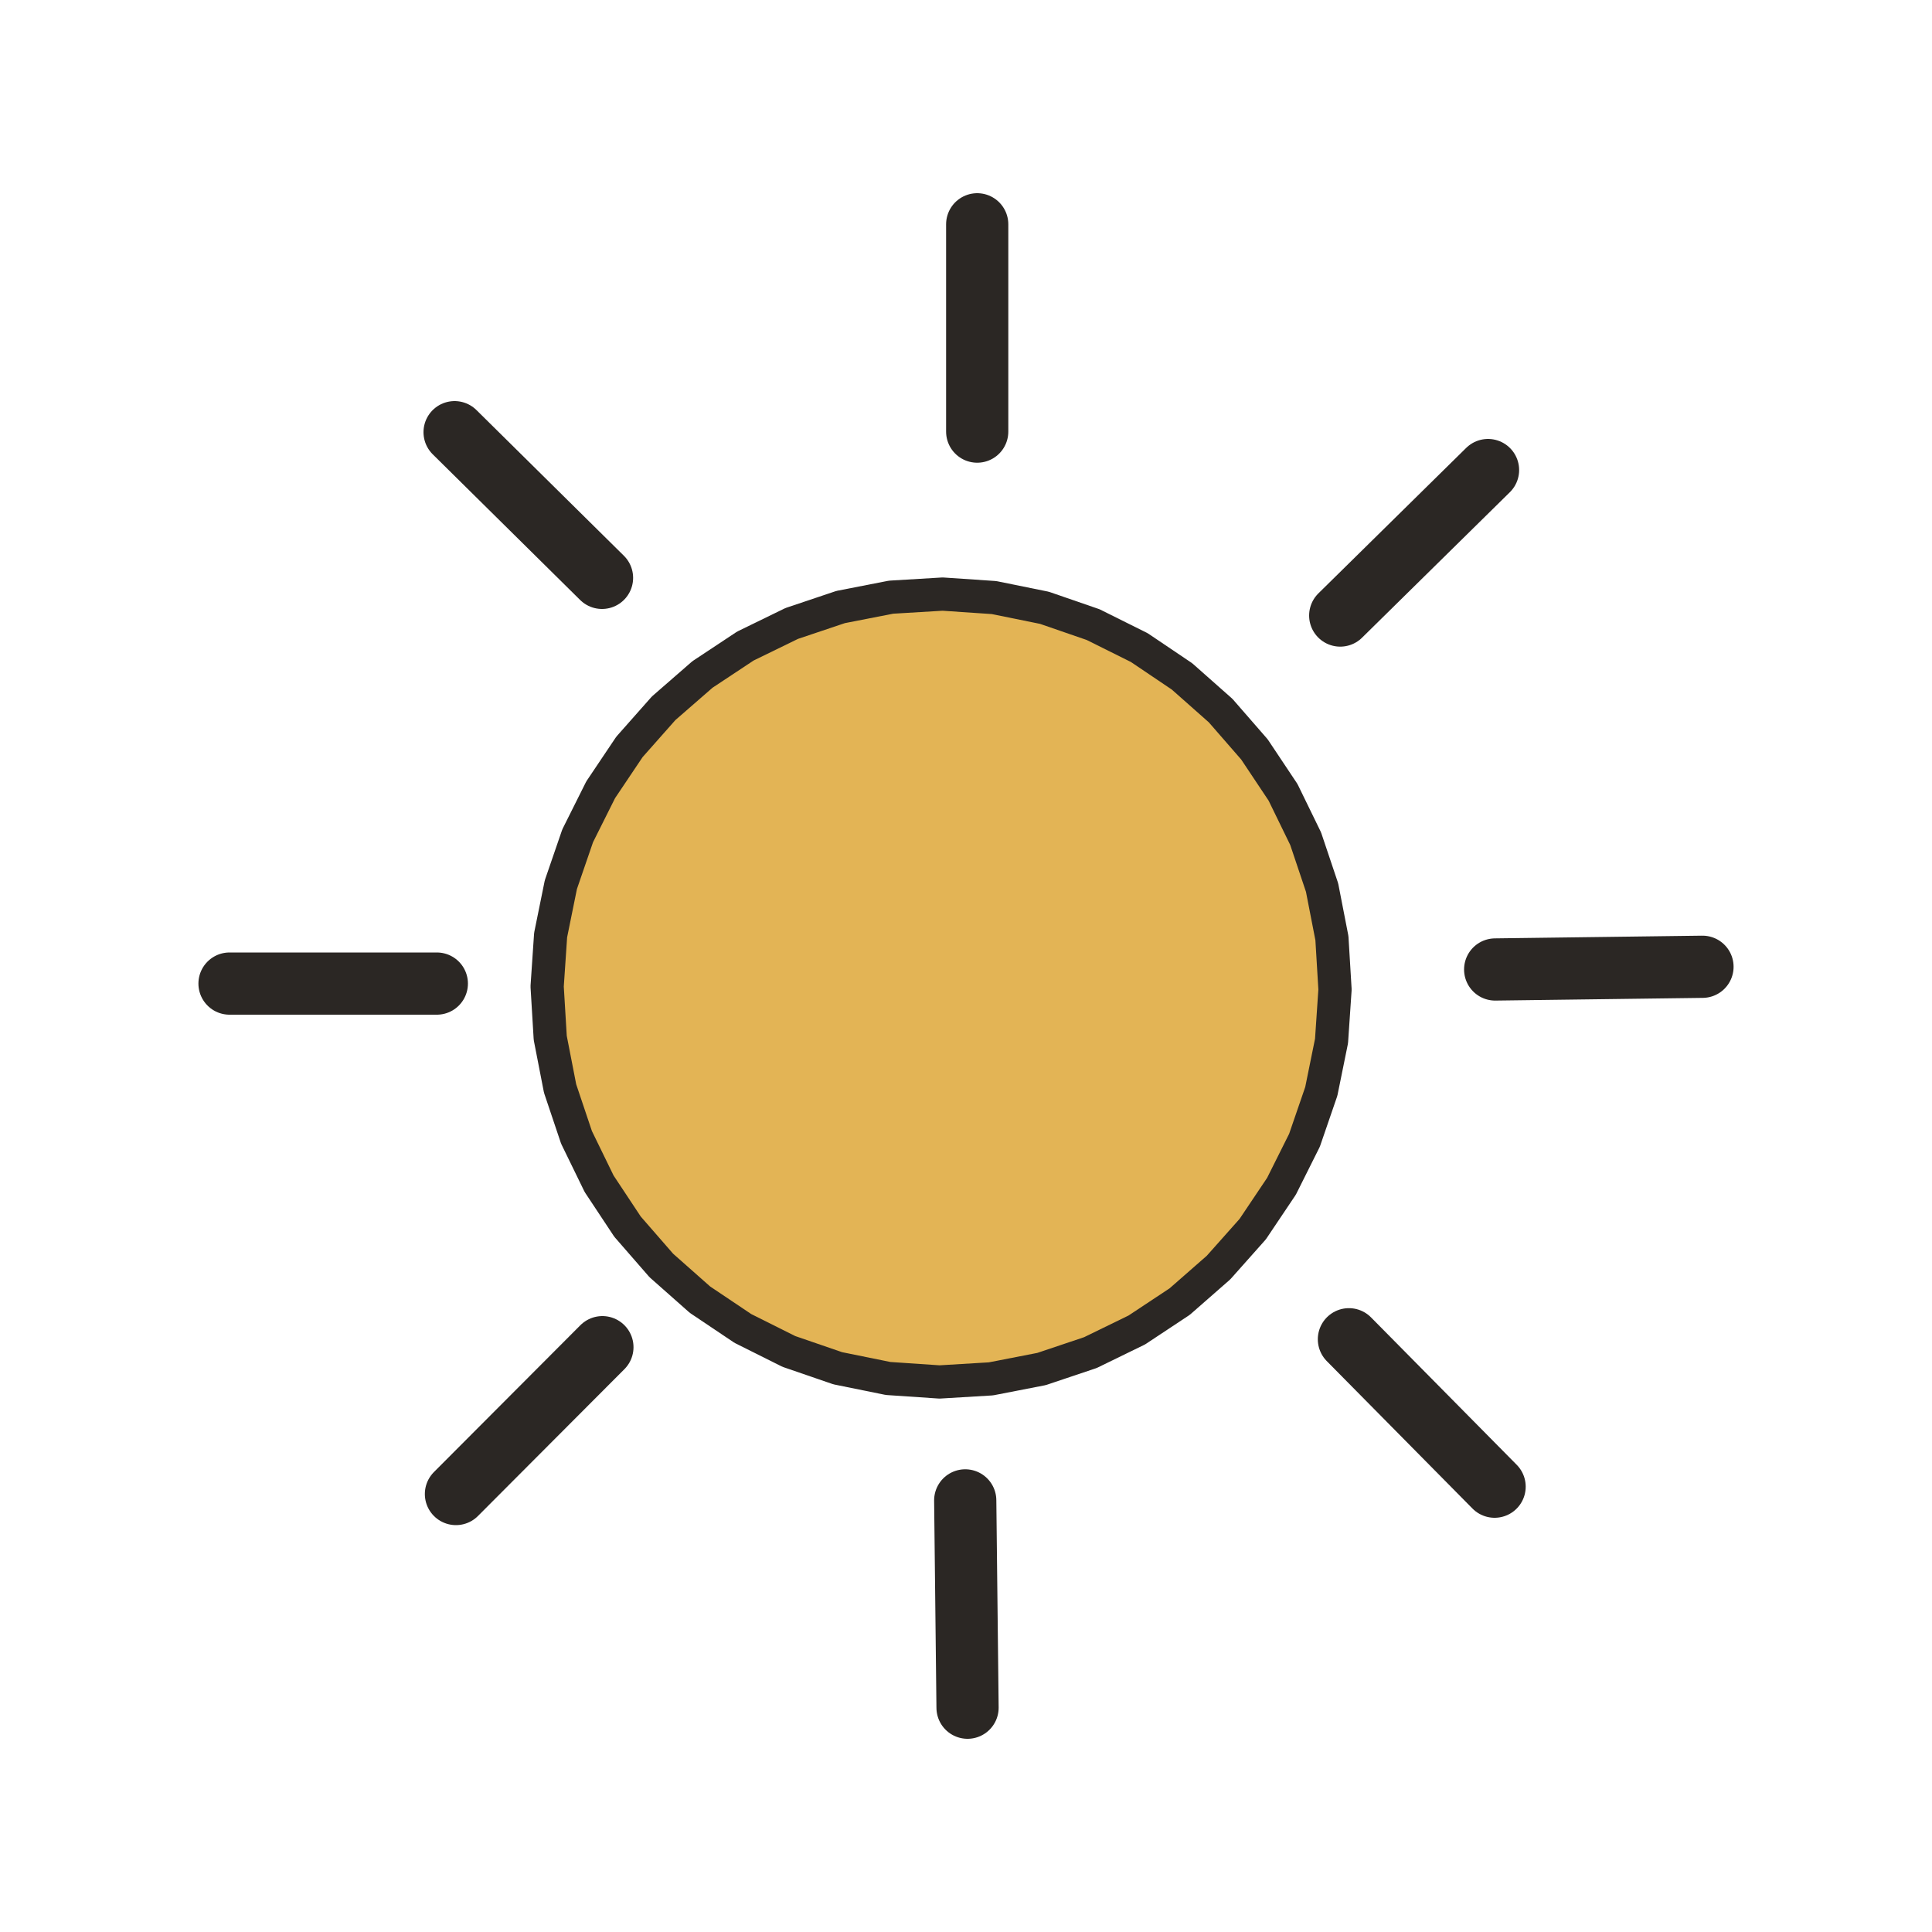
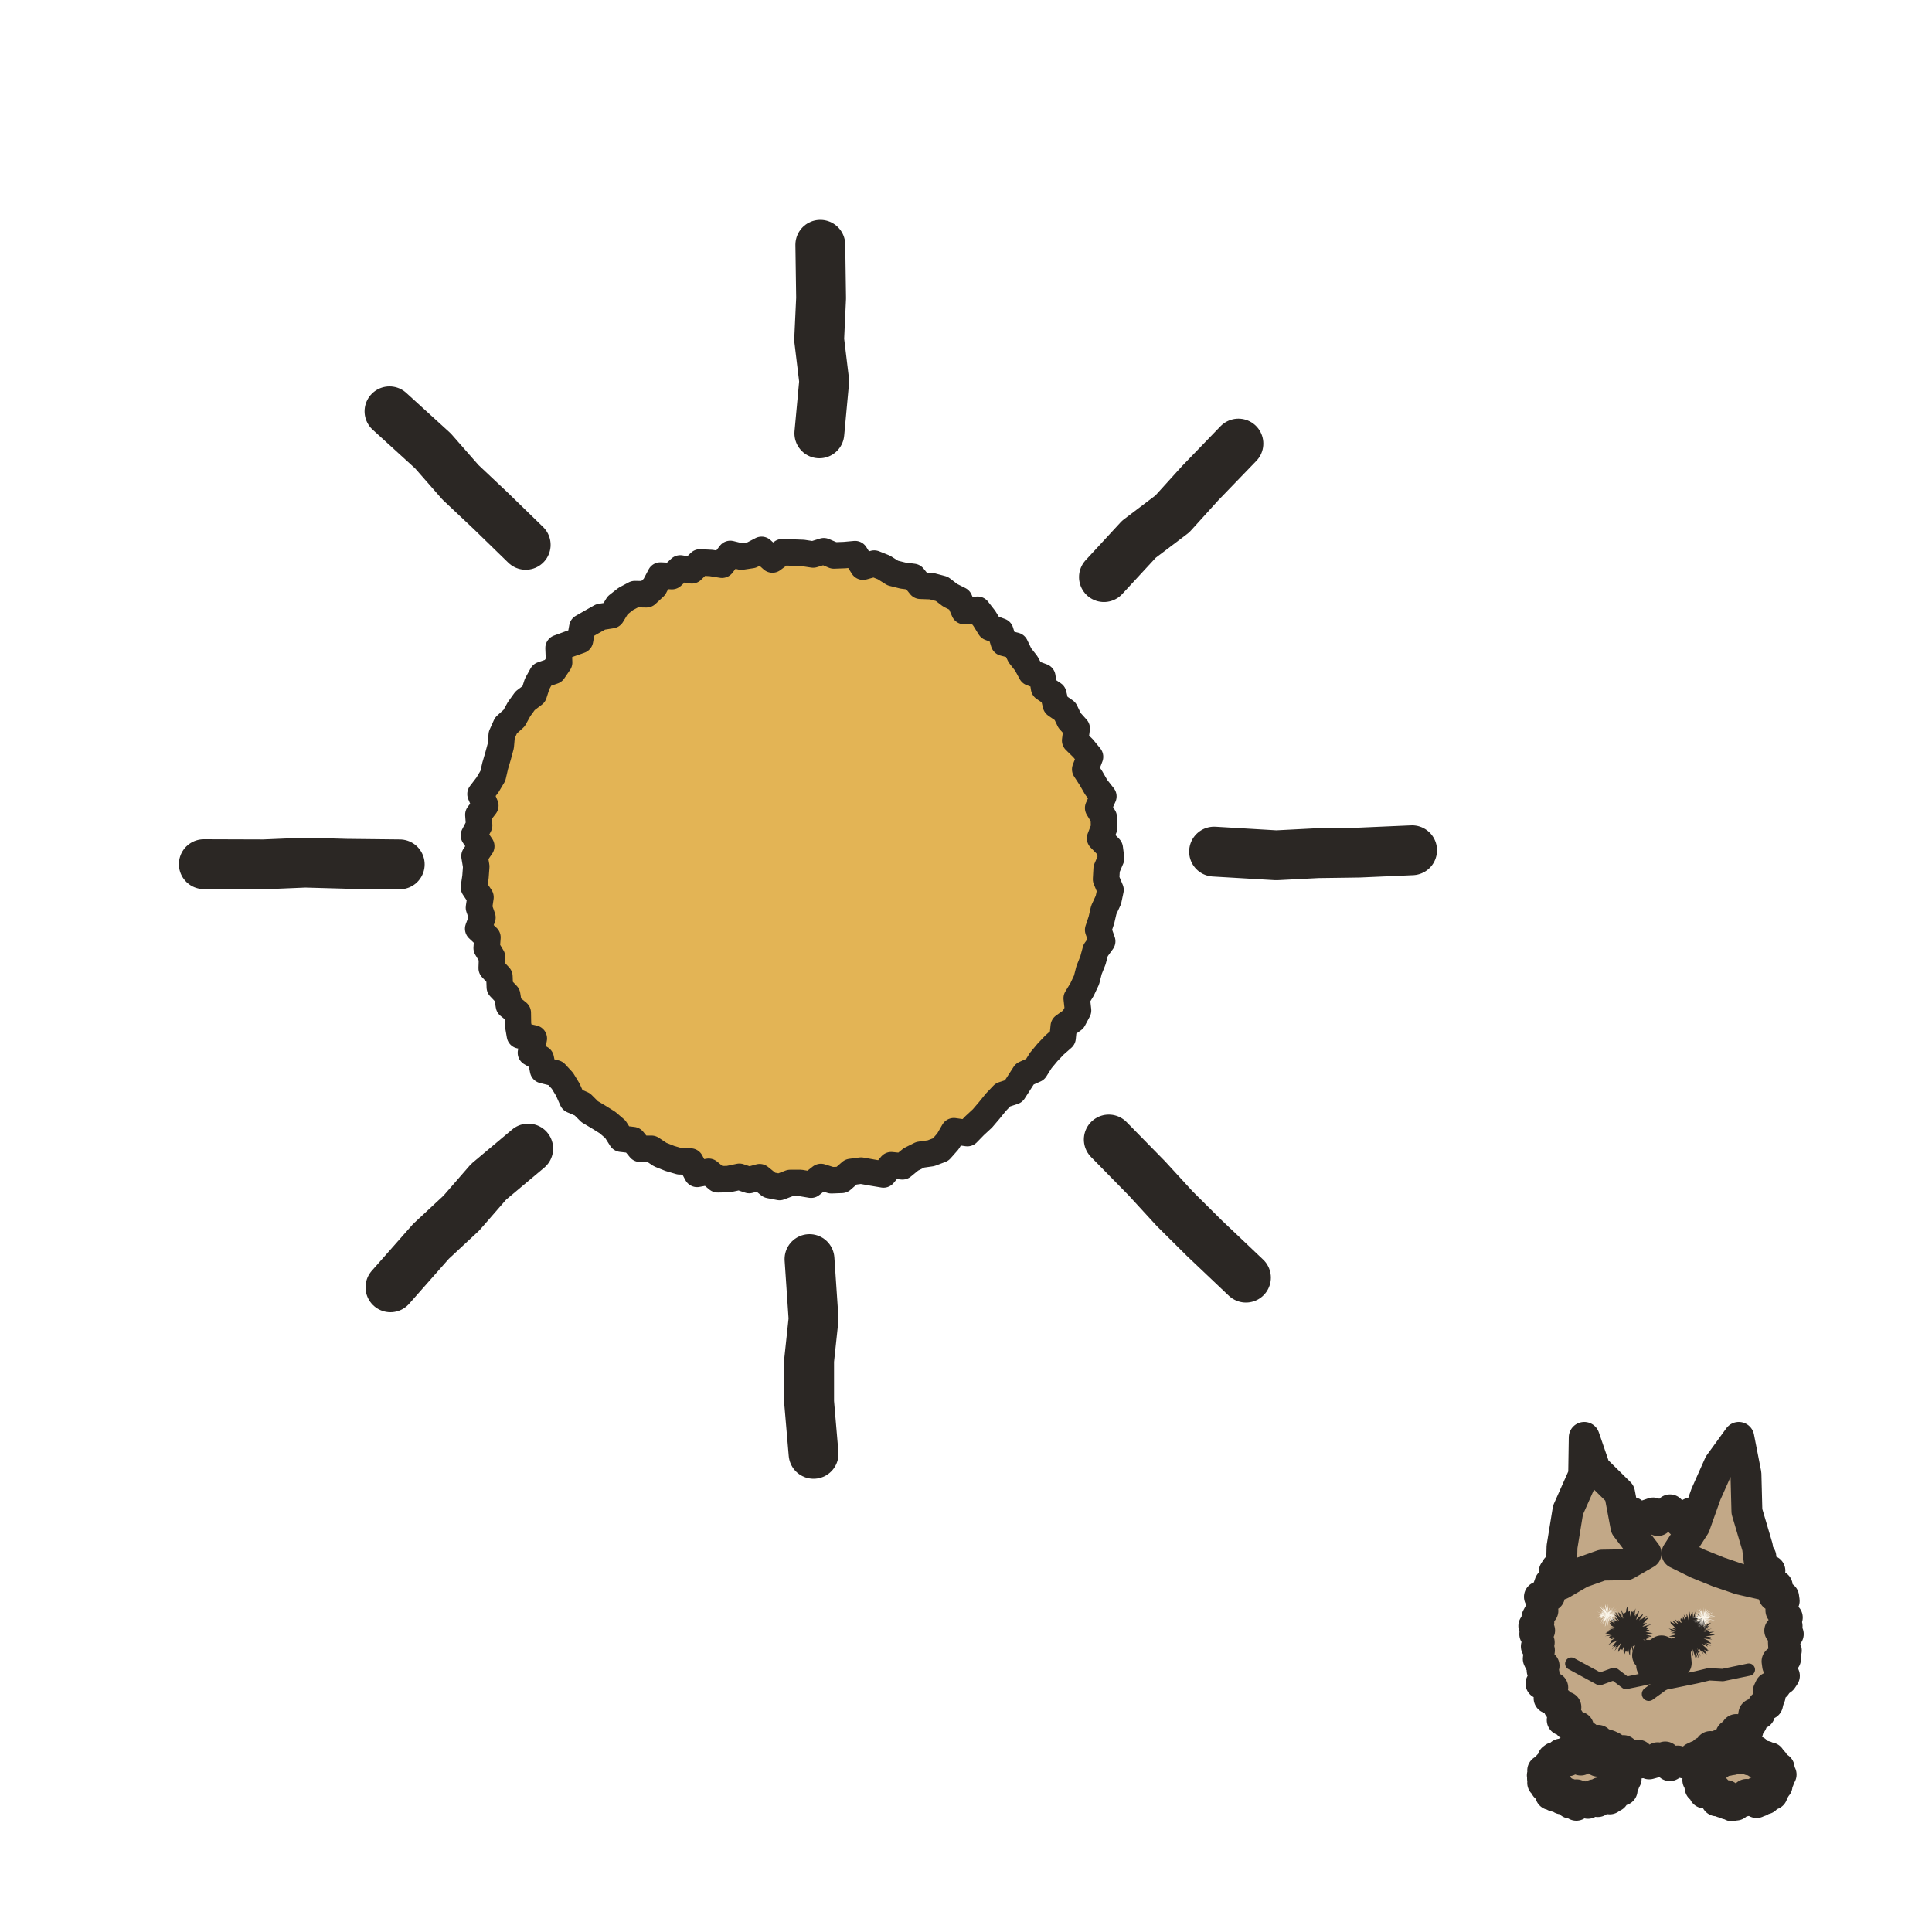
<svg xmlns="http://www.w3.org/2000/svg" viewBox="0 0 100 100" width="100" height="100">
-   <polygon points="69.1,51.22 68.92,53.88 68.39,56.49 67.52,59.02 66.33,61.4 64.84,63.62 63.07,65.61 61.06,67.37 58.84,68.84 56.44,70.01 53.91,70.86 51.29,71.37 48.63,71.53 45.97,71.35 43.36,70.82 40.83,69.95 38.45,68.76 36.23,67.27 34.23,65.5 32.48,63.49 31.01,61.27 29.84,58.87 28.99,56.34 28.48,53.72 28.32,51.06 28.5,48.4 29.03,45.79 29.9,43.26 31.09,40.88 32.58,38.66 34.35,36.66 36.36,34.91 38.58,33.44 40.98,32.27 43.51,31.42 46.12,30.91 48.79,30.75 51.45,30.93 54.06,31.46 56.58,32.33 58.97,33.52 61.18,35.01 63.18,36.78 64.93,38.79 66.41,41.01 67.58,43.41 68.43,45.94 68.94,48.56" fill="#e3b455" stroke="#2b2724" stroke-width="1.72" stroke-linejoin="round" stroke-linecap="round" />
-   <polyline points="77.39,50.18 88.12,50.04" fill="none" stroke="#2b2724" stroke-width="3.22" stroke-linejoin="round" stroke-linecap="round" />
-   <polyline points="69.82,69.32 77.36,76.95" fill="none" stroke="#2b2724" stroke-width="3.22" stroke-linejoin="round" stroke-linecap="round" />
-   <polyline points="49.96,77.66 50.08,88.39" fill="none" stroke="#2b2724" stroke-width="3.22" stroke-linejoin="round" stroke-linecap="round" />
-   <polyline points="31.18,69.73 23.6,77.33" fill="none" stroke="#2b2724" stroke-width="3.22" stroke-linejoin="round" stroke-linecap="round" />
-   <polyline points="22.61,50.91 11.88,50.91" fill="none" stroke="#2b2724" stroke-width="3.22" stroke-linejoin="round" stroke-linecap="round" />
-   <polyline points="31.16,29.91 23.53,22.37" fill="none" stroke="#2b2724" stroke-width="3.22" stroke-linejoin="round" stroke-linecap="round" />
-   <polyline points="50.58,22.34 50.58,11.61" fill="none" stroke="#2b2724" stroke-width="3.22" stroke-linejoin="round" stroke-linecap="round" />
-   <polyline points="69.37,31.86 77.02,24.33" fill="none" stroke="#2b2724" stroke-width="3.22" stroke-linejoin="round" stroke-linecap="round" />
+   <polygon points="57.04,44.87 57.01,45.4 57.24,45.95 57.12,46.48 56.89,47 56.77,47.52 56.59,48.03 56.81,48.62 56.46,49.09 56.33,49.61 56.12,50.1 55.99,50.62 55.77,51.11 55.49,51.56 55.56,52.19 55.31,52.67 54.82,53.02 54.75,53.62 54.34,53.98 53.97,54.37 53.63,54.79 53.33,55.24 52.8,55.48 52.5,55.93 52.21,56.39 51.66,56.57 51.3,56.96 50.95,57.38 50.6,57.79 50.21,58.16 49.83,58.55 49.12,58.45 48.83,58.97 48.44,59.4 47.94,59.59 47.39,59.67 46.91,59.9 46.47,60.27 45.88,60.21 45.48,60.69 44.88,60.58 44.32,60.49 43.79,60.56 43.33,60.97 42.79,60.99 42.25,60.82 41.74,61.22 41.19,61.13 40.66,61.12 40.11,61.34 39.58,61.23 39.08,60.82 38.53,60.97 38.02,60.8 37.45,60.93 36.91,60.94 36.44,60.55 35.84,60.66 35.5,60.01 34.93,60.01 34.42,59.86 33.93,59.65 33.48,59.35 32.88,59.36 32.51,58.91 31.91,58.84 31.6,58.35 31.19,58 30.74,57.71 30.28,57.44 29.9,57.06 29.38,56.83 29.14,56.3 28.86,55.84 28.5,55.44 27.87,55.29 27.74,54.69 27.24,54.39 27.38,53.65 26.67,53.48 26.56,52.91 26.55,52.32 26.1,51.95 26.01,51.4 25.63,50.99 25.61,50.44 25.2,50.01 25.22,49.44 24.95,48.97 24.99,48.42 24.51,47.97 24.73,47.38 24.54,46.88 24.63,46.34 24.29,45.82 24.37,45.28 24.41,44.75 24.31,44.2 24.67,43.69 24.28,43.13 24.56,42.62 24.52,42.06 24.87,41.59 24.62,41 24.98,40.53 25.26,40.06 25.39,39.54 25.54,39.02 25.68,38.51 25.72,37.94 25.94,37.45 26.36,37.06 26.63,36.6 26.94,36.16 27.39,35.83 27.55,35.29 27.82,34.83 28.39,34.62 28.7,34.18 28.67,33.44 29.23,33.23 29.78,33.04 29.9,32.37 30.37,32.1 30.84,31.83 31.42,31.73 31.72,31.22 32.15,30.9 32.62,30.65 33.22,30.66 33.62,30.27 33.93,29.69 34.54,29.71 34.97,29.32 35.56,29.42 35.99,29.01 36.56,29.03 37.12,29.12 37.56,28.57 38.13,28.71 38.66,28.63 39.17,28.36 39.74,28.85 40.25,28.48 40.79,28.49 41.32,28.51 41.85,28.59 42.39,28.42 42.91,28.64 43.46,28.63 44.02,28.58 44.43,29.22 45.01,29.07 45.5,29.26 45.97,29.55 46.49,29.69 47.02,29.76 47.39,30.21 47.98,30.24 48.51,30.37 48.93,30.71 49.42,30.94 49.67,31.53 50.36,31.46 50.7,31.9 50.99,32.38 51.54,32.57 51.72,33.17 52.3,33.32 52.55,33.81 52.87,34.24 53.13,34.72 53.7,34.93 53.8,35.51 54.28,35.83 54.41,36.38 54.88,36.71 55.11,37.19 55.48,37.6 55.41,38.23 55.82,38.62 56.18,39.07 55.93,39.71 56.22,40.18 56.5,40.65 56.86,41.12 56.59,41.71 56.88,42.2 56.91,42.74 56.69,43.29 57.2,43.79 57.26,44.32" fill="#e3b455" stroke="none" />
+   <polygon points="57.28,44.97 57.25,45.51 57.48,46.06 57.37,46.58 57.13,47.1 57.01,47.62 56.84,48.13 57.05,48.72 56.71,49.19 56.57,49.71 56.37,50.21 56.24,50.72 56.01,51.21 55.73,51.67 55.8,52.3 55.55,52.77 55.06,53.12 55,53.72 54.58,54.09 54.21,54.48 53.87,54.89 53.58,55.35 53.04,55.59 52.75,56.04 52.46,56.49 51.91,56.67 51.54,57.06 51.2,57.48 50.85,57.89 50.45,58.26 50.07,58.65 49.37,58.55 49.07,59.07 48.69,59.5 48.19,59.69 47.63,59.77 47.15,60.01 46.71,60.37 46.13,60.31 45.73,60.79 45.13,60.69 44.57,60.59 44.04,60.66 43.57,61.07 43.03,61.09 42.49,60.92 41.98,61.32 41.44,61.23 40.9,61.23 40.35,61.44 39.83,61.34 39.32,60.93 38.78,61.08 38.27,60.91 37.7,61.03 37.15,61.04 36.68,60.65 36.08,60.76 35.74,60.12 35.18,60.11 34.67,59.96 34.17,59.76 33.72,59.46 33.13,59.46 32.76,59.01 32.16,58.94 31.85,58.45 31.44,58.1 30.99,57.82 30.52,57.54 30.14,57.16 29.63,56.94 29.39,56.4 29.11,55.94 28.75,55.55 28.11,55.39 27.99,54.79 27.48,54.49 27.63,53.75 26.91,53.59 26.81,53.01 26.8,52.42 26.34,52.05 26.25,51.5 25.87,51.1 25.85,50.54 25.45,50.11 25.47,49.54 25.19,49.07 25.23,48.52 24.75,48.07 24.97,47.49 24.79,46.98 24.87,46.44 24.53,45.93 24.61,45.39 24.65,44.85 24.56,44.31 24.91,43.8 24.53,43.24 24.8,42.72 24.76,42.17 25.12,41.7 24.87,41.1 25.23,40.63 25.51,40.16 25.63,39.64 25.78,39.13 25.92,38.61 25.97,38.04 26.19,37.55 26.61,37.17 26.87,36.7 27.18,36.27 27.63,35.93 27.8,35.4 28.06,34.93 28.64,34.73 28.94,34.29 28.91,33.54 29.48,33.33 30.02,33.14 30.14,32.47 30.61,32.2 31.09,31.93 31.66,31.84 31.97,31.33 32.39,31 32.86,30.75 33.46,30.76 33.87,30.38 34.18,29.79 34.78,29.82 35.21,29.42 35.81,29.52 36.23,29.11 36.81,29.14 37.37,29.23 37.8,28.67 38.37,28.81 38.9,28.73 39.42,28.46 39.98,28.96 40.49,28.58 41.03,28.6 41.56,28.62 42.09,28.7 42.64,28.53 43.16,28.75 43.71,28.73 44.26,28.68 44.67,29.33 45.25,29.17 45.75,29.37 46.21,29.66 46.73,29.79 47.27,29.86 47.64,30.32 48.22,30.34 48.75,30.48 49.18,30.81 49.66,31.05 49.91,31.63 50.6,31.56 50.95,32.01 51.24,32.48 51.78,32.68 51.96,33.27 52.55,33.42 52.79,33.92 53.12,34.34 53.38,34.82 53.95,35.03 54.04,35.61 54.52,35.93 54.65,36.48 55.13,36.81 55.36,37.29 55.73,37.7 55.65,38.33 56.06,38.73 56.42,39.17 56.17,39.82 56.47,40.28 56.74,40.75 57.11,41.22 56.84,41.82 57.13,42.3 57.15,42.84 56.94,43.39 57.44,43.9 57.51,44.43" fill="none" stroke="#2b2724" stroke-width="1.37" stroke-linejoin="round" stroke-linecap="round" />
+   <polyline points="62.84,44.08 66.06,44.27 68.2,44.16 70.35,44.13 73.09,44.01" fill="none" stroke="#2b2724" stroke-width="2.58" stroke-linejoin="round" stroke-linecap="round" />
+   <polyline points="57.39,58.98 59.36,60.99 60.81,62.57 62.33,64.08 64.49,66.13" fill="none" stroke="#2b2724" stroke-width="2.58" stroke-linejoin="round" stroke-linecap="round" />
+   <polyline points="41.9,65.17 42.11,68.27 41.88,70.42 41.88,72.57 42.11,75.25" fill="none" stroke="#2b2724" stroke-width="2.58" stroke-linejoin="round" stroke-linecap="round" />
+   <polyline points="27.34,59.45 25.29,61.17 23.88,62.79 22.31,64.25 20.21,66.63" fill="none" stroke="#2b2724" stroke-width="2.58" stroke-linejoin="round" stroke-linecap="round" />
+   <polyline points="20.69,44.74 17.94,44.71 15.8,44.65 13.65,44.74 10.55,44.73" fill="none" stroke="#2b2724" stroke-width="2.58" stroke-linejoin="round" stroke-linecap="round" />
+   <polyline points="27.21,28.2 25.39,26.43 23.83,24.96 22.41,23.34 20.16,21.29" fill="none" stroke="#2b2724" stroke-width="2.58" stroke-linejoin="round" stroke-linecap="round" />
+   <polyline points="42.41,22.43 42.66,19.73 42.4,17.58 42.5,15.43 42.46,12.67" fill="none" stroke="#2b2724" stroke-width="2.58" stroke-linejoin="round" stroke-linecap="round" />
+   <polyline points="57.14,29.87 58.95,27.91 60.68,26.6 62.12,25.01 64.1,22.96" fill="none" stroke="#2b2724" stroke-width="2.58" stroke-linejoin="round" stroke-linecap="round" />
+   <polygon points="91.77,84.9 91.68,85.1 91.69,85.31 91.83,85.53 91.72,85.74 91.8,85.96 91.35,86.09 91.38,86.31 91.55,86.56 91.74,86.84 91.61,87.02 91.4,87.17 91.29,87.35 91,87.44 90.9,87.63 90.99,87.9 90.92,88.1 90.86,88.31 90.61,88.4 90.52,88.59 90.45,88.8 90.15,88.81 90.11,89.05 90.04,89.27 89.9,89.43 89.84,89.68 89.71,89.84 89.24,89.62 89.27,89.98 88.97,89.9 89.05,90.41 88.89,90.54 88.57,90.44 88.33,90.43 88.21,90.66 87.9,90.5 87.82,90.81 87.59,90.77 87.47,91.08 87.22,90.99 87.03,91.08 86.88,91.41 86.66,91.38 86.44,91.33 86.21,91.24 86.01,91.37 85.8,91.49 85.57,91.04 85.37,91.3 85.18,91.08 84.95,91.34 84.74,91.4 84.54,91.24 84.3,91.35 84.17,90.95 83.91,91.18 83.72,91.08 83.48,91.12 83.4,90.71 83.18,90.71 82.92,90.81 82.83,90.53 82.64,90.44 82.44,90.37 82.17,90.44 82.1,90.18 81.81,90.23 81.63,90.13 81.48,89.98 81.22,89.95 81.1,89.77 81.07,89.49 80.85,89.43 80.58,89.38 80.58,89.1 80.23,89.13 80.29,88.8 80.42,88.46 80.05,88.46 80.04,88.21 79.83,88.1 79.55,88 79.59,87.75 79.74,87.44 79.46,87.35 79.13,87.24 79.28,86.97 79.29,86.74 79.19,86.56 79.29,86.32 79.08,86.15 78.99,85.96 79.03,85.74 79.05,85.52 78.89,85.32 79.04,85.1 78.97,84.9 78.81,84.68 79.06,84.49 78.76,84.26 79.03,84.06 78.92,83.83 79.02,83.64 79.24,83.47 79.19,83.24 79.26,83.05 79.05,82.75 79.58,82.71 79.46,82.45 79.52,82.25 79.59,82.05 79.97,82 79.83,81.7 79.82,81.44 79.94,81.27 80.17,81.17 80.29,81 80.31,80.74 80.51,80.63 80.53,80.37 80.85,80.37 81.01,80.25 81.34,80.31 81.27,79.91 81.48,79.82 81.74,79.83 81.76,79.49 81.84,79.24 82.17,79.36 82.43,79.42 82.54,79.16 82.65,78.9 82.92,78.99 83.14,78.99 83.31,78.83 83.51,78.76 83.72,78.72 83.86,78.39 84.15,78.77 84.33,78.58 84.54,78.55 84.74,78.48 84.95,78.41 85.18,78.8 85.37,78.5 85.58,78.54 85.81,78.25 86,78.47 86.21,78.55 86.35,78.89 86.61,78.69 86.88,78.42 87.03,78.72 87.2,78.86 87.47,78.73 87.6,78.99 87.82,78.99 87.98,79.13 88.09,79.39 88.41,79.21 88.57,79.36 88.82,79.36 88.96,79.54 89.14,79.63 89.27,79.82 89.41,79.98 89.62,80.05 89.76,80.22 89.9,80.37 89.91,80.64 90.11,80.75 90.52,80.67 90.45,81 90.35,81.32 90.63,81.39 90.99,81.4 90.92,81.7 90.92,81.93 91.01,82.12 91.36,82.18 91.29,82.45 91.19,82.7 91.69,82.75 91.73,82.96 91.55,83.24 91.55,83.46 91.72,83.64 91.89,83.82 91.72,84.06 91.87,84.26 91.49,84.5 91.93,84.68" fill="#c2a887" stroke="none" />
+   <polygon points="92.4,84.8 92.31,85 92.32,85.21 92.46,85.43 92.35,85.64 92.42,85.86 91.98,85.99 92.01,86.21 92.18,86.46 92.36,86.74 92.24,86.92 92.03,87.07 91.91,87.25 91.62,87.34 91.53,87.53 91.62,87.8 91.54,88 91.49,88.21 91.24,88.3 91.14,88.49 91.08,88.7 90.78,88.71 90.74,88.95 90.67,89.17 90.53,89.33 90.47,89.58 90.34,89.74 89.87,89.52 89.9,89.88 89.59,89.8 89.68,90.31 89.51,90.44 89.2,90.34 88.96,90.33 88.84,90.56 88.53,90.4 88.45,90.71 88.21,90.67 88.1,90.98 87.85,90.89 87.66,90.98 87.51,91.31 87.29,91.28 87.07,91.23 86.84,91.15 86.63,91.27 86.43,91.39 86.19,90.94 86,91.2 85.8,90.98 85.58,91.24 85.36,91.3 85.16,91.15 84.93,91.25 84.8,90.85 84.54,91.08 84.34,90.98 84.11,91.02 84.03,90.61 83.81,90.61 83.55,90.71 83.46,90.43 83.27,90.34 83.07,90.28 82.8,90.34 82.72,90.08 82.44,90.13 82.25,90.03 82.1,89.88 81.85,89.85 81.73,89.67 81.7,89.39 81.47,89.33 81.21,89.28 81.21,89 80.86,89.03 80.92,88.7 81.05,88.36 80.68,88.36 80.67,88.11 80.46,88 80.18,87.9 80.22,87.65 80.37,87.35 80.09,87.25 79.76,87.14 79.91,86.87 79.92,86.64 79.82,86.46 79.92,86.22 79.71,86.05 79.62,85.86 79.65,85.64 79.68,85.42 79.52,85.22 79.67,85.01 79.6,84.8 79.44,84.58 79.69,84.39 79.39,84.16 79.65,83.96 79.55,83.73 79.65,83.54 79.86,83.37 79.82,83.14 79.89,82.95 79.68,82.65 80.2,82.61 80.09,82.35 80.15,82.15 80.22,81.95 80.59,81.9 80.46,81.6 80.45,81.34 80.56,81.17 80.8,81.07 80.92,80.9 80.94,80.64 81.13,80.53 81.16,80.27 81.47,80.27 81.64,80.15 81.97,80.21 81.9,79.81 82.1,79.72 82.36,79.73 82.39,79.39 82.47,79.14 82.8,79.26 83.06,79.32 83.17,79.06 83.27,78.8 83.55,78.89 83.77,78.89 83.94,78.73 84.14,78.66 84.34,78.62 84.49,78.29 84.78,78.67 84.96,78.48 85.16,78.45 85.37,78.38 85.57,78.31 85.81,78.7 86,78.4 86.21,78.44 86.44,78.15 86.63,78.37 86.84,78.45 86.98,78.79 87.23,78.59 87.5,78.32 87.66,78.62 87.83,78.76 88.1,78.63 88.23,78.89 88.45,78.89 88.61,79.03 88.72,79.29 89.04,79.11 89.2,79.26 89.45,79.26 89.58,79.44 89.77,79.53 89.9,79.72 90.04,79.88 90.25,79.95 90.39,80.12 90.53,80.27 90.54,80.54 90.73,80.65 91.14,80.57 91.08,80.9 90.98,81.22 91.26,81.29 91.61,81.3 91.54,81.6 91.55,81.83 91.63,82.02 91.99,82.08 91.91,82.35 91.82,82.6 92.32,82.65 92.35,82.86 92.18,83.14 92.18,83.36 92.35,83.54 92.51,83.72 92.35,83.96 92.5,84.16 92.12,84.4 92.56,84.58" fill="none" stroke="#2b2724" stroke-width="1.6" stroke-linejoin="round" stroke-linecap="round" />
+   <polygon points="81.16,82.32 81.21,80.38 81.52,78.48 82.34,76.66 82.36,74.72 82.92,76.35 84.19,77.6 84.52,79.35 85.56,80.72 84.53,81.31 83.29,81.33 82.19,81.72" fill="#c2a887" stroke="none" />
+   <polygon points="80.8,82 80.85,80.06 81.16,78.16 81.97,76.34 82,74.4 82.56,76.03 83.83,77.28 84.16,79.03 85.2,80.4 84.17,80.99 82.93,81.01 81.83,81.4" fill="none" stroke="#2b2724" stroke-width="1.6" stroke-linejoin="round" stroke-linecap="round" />
+   <polygon points="90.8,81.32 90.58,79.41 90.03,77.55 89.97,75.61 89.6,73.72 88.59,75.1 87.9,76.66 87.33,78.29 86.4,79.72 87.46,80.24 88.55,80.68 89.65,81.06" fill="#c2a887" stroke="none" />
+   <polygon points="91.2,82 90.97,80.09 90.42,78.23 90.37,76.29 90,74.4 88.99,75.79 88.3,77.34 87.72,78.97 86.8,80.4 87.85,80.92 88.94,81.36 90.05,81.74" fill="none" stroke="#2b2724" stroke-width="1.6" stroke-linejoin="round" stroke-linecap="round" />
+   <polygon points="84.13,92.68 84.38,92.75 83.98,92.75 83.99,92.79 84.12,92.84 83.85,92.8 84.28,92.98 83.97,92.92 84.07,92.99 83.94,92.97 84.15,93.14 84.02,93.11 83.99,93.14 84.17,93.34 83.95,93.23 83.67,93.07 83.88,93.28 83.69,93.15 83.79,93.33 83.62,93.21 83.74,93.41 83.61,93.32 83.72,93.57 83.74,93.68 83.57,93.53 83.59,93.67 83.45,93.54 83.53,93.79 83.38,93.63 83.33,93.65 83.29,93.71 83.21,93.65 83.17,93.72 83.03,93.47 83.04,93.68 83.02,93.83 82.95,93.79 82.92,93.93 82.83,93.79 82.72,93.58 82.71,93.84 82.62,93.61 82.56,93.65 82.52,93.82 82.47,93.87 82.41,94.03 82.33,93.68 82.27,93.78 82.21,93.88 82.15,93.97 82.09,93.91 82.04,93.65 81.96,93.87 81.89,93.98 81.81,94.12 81.81,93.58 81.72,93.84 81.68,93.74 81.56,94.02 81.49,94.01 81.48,93.79 81.47,93.61 81.44,93.53 81.3,93.77 81.25,93.72 81.22,93.66 81.21,93.53 81.04,93.79 81.05,93.63 81.12,93.39 80.92,93.63 80.9,93.57 80.86,93.53 80.7,93.67 80.94,93.24 80.73,93.44 80.69,93.41 80.48,93.57 80.7,93.26 80.51,93.39 80.55,93.28 80.43,93.32 80.35,93.33 80.33,93.29 80.44,93.14 80.65,92.98 80.21,93.17 80.26,93.09 80.36,92.99 80.4,92.94 80.17,92.97 80.06,92.96 80.31,92.84 80.24,92.81 80.22,92.77 80.05,92.75 80.29,92.68 80.5,92.66 80.05,92.58 80.38,92.57 80.31,92.53 80.24,92.46 80.19,92.4 80.07,92.32 80.36,92.37 80.34,92.31 80.34,92.26 80.36,92.23 80.44,92.22 80.39,92.13 80.37,92.05 80.58,92.16 80.55,92.08 80.57,92.03 80.79,92.2 80.68,92.01 80.69,91.95 80.59,91.72 80.84,91.99 80.67,91.65 80.86,91.83 80.89,91.78 80.92,91.72 80.99,91.75 81.05,91.73 81,91.48 81.13,91.63 81.14,91.51 81.25,91.64 81.37,91.82 81.29,91.37 81.36,91.39 81.48,91.57 81.49,91.34 81.58,91.48 81.66,91.53 81.72,91.52 81.77,91.47 81.82,91.36 81.92,91.6 81.96,91.49 82.04,91.79 82.09,91.43 82.15,91.48 82.21,91.48 82.28,91.43 82.34,91.4 82.41,91.34 82.47,91.49 82.51,91.66 82.59,91.52 82.66,91.4 82.71,91.52 82.79,91.44 82.8,91.69 82.86,91.69 82.95,91.57 82.93,91.84 83.03,91.71 83.1,91.69 83.17,91.64 83.16,91.83 83.26,91.72 83.29,91.8 83.38,91.73 83.56,91.52 83.5,91.74 83.44,91.96 83.57,91.83 83.47,92.06 83.53,92.07 83.53,92.15 83.74,91.95 83.89,91.86 83.78,92.04 83.96,91.93 83.88,92.08 83.74,92.25 84.03,92.08 84.18,92.01 83.99,92.22 83.86,92.34 84.23,92.19 83.97,92.38 84.07,92.37 83.82,92.49 83.88,92.52 84.19,92.46 84.12,92.53 83.92,92.59 84.29,92.59 84.37,92.62" fill="#c2a887" stroke="none" />
+   <polygon points="83.92,92 84.17,92.07 83.77,92.06 83.78,92.1 83.9,92.16 83.63,92.11 84.07,92.29 83.76,92.24 83.85,92.31 83.72,92.29 83.94,92.45 83.81,92.43 83.77,92.46 83.96,92.66 83.74,92.55 83.46,92.38 83.66,92.6 83.47,92.47 83.57,92.65 83.4,92.53 83.52,92.73 83.4,92.64 83.51,92.89 83.52,92.99 83.36,92.85 83.37,92.98 83.24,92.86 83.32,93.11 83.17,92.95 83.11,92.97 83.08,93.03 82.99,92.97 82.96,93.04 82.82,92.79 82.82,93 82.81,93.14 82.73,93.11 82.7,93.25 82.61,93.11 82.5,92.9 82.5,93.16 82.41,92.93 82.35,92.97 82.31,93.14 82.25,93.19 82.19,93.34 82.12,93 82.06,93.09 82,93.2 81.93,93.29 81.87,93.23 81.82,92.97 81.75,93.19 81.67,93.3 81.59,93.44 81.6,92.9 81.5,93.16 81.46,93.06 81.34,93.34 81.28,93.33 81.27,93.11 81.26,92.93 81.22,92.85 81.09,93.09 81.04,93.04 81.01,92.98 81,92.85 80.83,93.11 80.83,92.95 80.9,92.71 80.71,92.95 80.68,92.89 80.64,92.85 80.48,92.98 80.73,92.56 80.52,92.76 80.48,92.73 80.26,92.89 80.49,92.58 80.3,92.71 80.34,92.6 80.22,92.64 80.14,92.64 80.11,92.61 80.23,92.46 80.44,92.3 80,92.49 80.05,92.41 80.15,92.31 80.19,92.25 79.96,92.28 79.85,92.28 80.1,92.16 80.02,92.12 80,92.09 79.84,92.06 80.08,92 80.29,91.98 79.83,91.89 80.16,91.89 80.1,91.84 80.03,91.78 79.97,91.72 79.85,91.64 80.15,91.69 80.12,91.63 80.12,91.58 80.14,91.54 80.23,91.54 80.18,91.45 80.15,91.37 80.36,91.48 80.34,91.4 80.35,91.35 80.57,91.51 80.46,91.32 80.48,91.27 80.37,91.03 80.63,91.3 80.45,90.97 80.64,91.15 80.67,91.1 80.7,91.04 80.78,91.06 80.83,91.05 80.79,90.79 80.91,90.95 80.92,90.83 81.04,90.96 81.16,91.14 81.08,90.69 81.15,90.71 81.27,90.89 81.28,90.66 81.37,90.79 81.44,90.85 81.5,90.84 81.56,90.78 81.61,90.68 81.7,90.92 81.75,90.81 81.82,91.1 81.87,90.74 81.94,90.8 82,90.8 82.06,90.75 82.13,90.72 82.19,90.65 82.25,90.81 82.29,90.98 82.37,90.84 82.45,90.72 82.5,90.84 82.58,90.76 82.59,91.01 82.65,91.01 82.73,90.89 82.71,91.16 82.82,91.02 82.88,91 82.96,90.96 82.94,91.15 83.05,91.04 83.08,91.12 83.17,91.05 83.34,90.84 83.29,91.05 83.23,91.28 83.36,91.15 83.26,91.38 83.31,91.39 83.32,91.47 83.52,91.27 83.68,91.18 83.57,91.36 83.74,91.24 83.66,91.4 83.53,91.56 83.82,91.39 83.97,91.33 83.77,91.54 83.65,91.66 84.02,91.5 83.75,91.7 83.85,91.69 83.61,91.81 83.67,91.83 83.98,91.78 83.9,91.84 83.71,91.9 84.07,91.9 84.15,91.94" fill="none" stroke="#2b2724" stroke-width="1.6" stroke-linejoin="round" stroke-linecap="round" />
+   <polygon points="92.31,92.46 92.3,92.49 92.4,92.54 92.46,92.59 92.3,92.61 92.35,92.67 92.1,92.64 92.14,92.69 92.25,92.77 92.37,92.88 92.3,92.89 92.17,92.87 92.17,92.92 92.26,93.05 91.88,92.8 92.16,93.08 92.05,93.06 91.85,92.91 91.98,93.12 92.12,93.34 91.92,93.19 91.72,93 91.8,93.2 91.87,93.38 91.75,93.3 91.64,93.22 91.77,93.57 91.57,93.32 91.56,93.41 91.56,93.55 91.35,93.2 91.49,93.68 91.35,93.5 91.28,93.46 91.31,93.76 91.18,93.54 91.13,93.57 91.04,93.45 90.97,93.39 90.93,93.53 90.89,93.62 90.79,93.34 90.75,93.5 90.71,93.67 90.64,93.65 90.58,93.61 90.52,93.69 90.45,93.58 90.39,93.66 90.33,93.62 90.26,93.89 90.2,93.82 90.14,93.65 90.04,93.92 89.99,93.83 89.94,93.75 89.9,93.62 89.79,93.83 89.8,93.48 89.75,93.4 89.66,93.57 89.54,93.74 89.52,93.6 89.49,93.52 89.43,93.5 89.35,93.54 89.24,93.67 89.32,93.33 89.22,93.41 89.18,93.38 89.19,93.24 89.21,93.09 89.03,93.3 89.09,93.14 89.12,93.01 88.95,93.16 88.87,93.19 88.95,93.03 88.75,93.18 88.61,93.26 88.73,93.06 88.73,93 88.85,92.85 88.55,93.02 88.62,92.92 88.39,92.99 88.38,92.95 88.69,92.73 88.54,92.77 88.35,92.78 88.44,92.71 88.76,92.57 88.49,92.61 88.27,92.6 88.78,92.5 88.77,92.46 88.47,92.46 88.55,92.43 88.63,92.39 88.61,92.35 88.49,92.3 88.72,92.33 88.47,92.21 88.43,92.15 88.54,92.15 88.39,92.02 88.55,92.06 88.74,92.11 88.62,92 88.45,91.81 88.73,91.97 88.5,91.73 88.73,91.86 88.87,91.94 88.63,91.61 89.01,91.94 88.87,91.73 89.03,91.86 89.08,91.85 88.95,91.57 89.03,91.61 89.07,91.56 89.08,91.47 89.32,91.79 89.22,91.5 89.35,91.67 89.37,91.55 89.48,91.69 89.43,91.42 89.51,91.46 89.54,91.38 89.62,91.42 89.66,91.35 89.7,91.26 89.83,91.57 89.85,91.38 89.9,91.3 89.95,91.27 90.05,91.53 90.09,91.39 90.14,91.27 90.21,91.43 90.26,91.02 90.32,91 90.39,91.26 90.45,91.48 90.51,91.47 90.58,91.35 90.64,91.27 90.73,91.08 90.76,91.33 90.85,91.09 90.89,91.3 90.92,91.46 90.96,91.56 91.12,91.07 91.13,91.35 91.27,91.08 91.3,91.19 91.35,91.23 91.35,91.42 91.38,91.49 91.35,91.72 91.47,91.57 91.56,91.5 91.62,91.51 91.76,91.36 91.7,91.58 91.75,91.61 91.85,91.55 92,91.43 91.96,91.58 91.92,91.73 91.86,91.85 91.88,91.91 92.18,91.65 92.05,91.86 91.89,92.05 91.96,92.05 92.09,92 92.17,92 92.06,92.1 91.98,92.2 92.48,91.97 92.25,92.15 92.42,92.13 92.15,92.26 92.52,92.19 92.3,92.3 92.58,92.31 92.28,92.38 92.41,92.41" fill="#c2a887" stroke="none" />
+   <polygon points="91.92,92 91.91,92.04 92.01,92.09 92.07,92.13 91.9,92.16 91.96,92.22 91.71,92.18 91.75,92.24 91.85,92.31 91.98,92.43 91.91,92.44 91.78,92.41 91.77,92.46 91.87,92.59 91.48,92.34 91.77,92.62 91.66,92.6 91.46,92.45 91.59,92.66 91.73,92.88 91.52,92.73 91.33,92.55 91.4,92.74 91.48,92.93 91.36,92.85 91.25,92.76 91.38,93.11 91.18,92.87 91.17,92.95 91.17,93.1 90.96,92.74 91.1,93.23 90.96,93.04 90.89,93 90.92,93.3 90.79,93.08 90.73,93.11 90.65,93 90.57,92.94 90.54,93.08 90.5,93.16 90.4,92.88 90.36,93.05 90.32,93.22 90.25,93.19 90.19,93.16 90.13,93.23 90.06,93.12 90,93.2 89.94,93.17 89.86,93.43 89.8,93.37 89.75,93.19 89.65,93.47 89.6,93.37 89.55,93.3 89.5,93.16 89.4,93.38 89.41,93.02 89.36,92.94 89.27,93.11 89.15,93.29 89.13,93.14 89.09,93.06 89.04,93.04 88.96,93.08 88.85,93.21 88.92,92.88 88.83,92.95 88.79,92.92 88.8,92.78 88.82,92.64 88.64,92.85 88.7,92.68 88.72,92.56 88.55,92.71 88.48,92.73 88.56,92.57 88.36,92.72 88.21,92.8 88.34,92.6 88.34,92.54 88.45,92.39 88.16,92.57 88.23,92.46 88,92.53 87.99,92.49 88.29,92.28 88.15,92.31 87.96,92.33 88.05,92.26 88.37,92.11 88.1,92.16 87.88,92.14 88.39,92.05 88.38,92.01 88.08,92 88.16,91.97 88.24,91.94 88.22,91.9 88.1,91.84 88.32,91.87 88.08,91.75 88.04,91.7 88.15,91.69 88,91.56 88.16,91.6 88.35,91.65 88.23,91.54 88.06,91.35 88.34,91.51 88.11,91.28 88.34,91.4 88.48,91.48 88.24,91.16 88.61,91.49 88.48,91.27 88.64,91.41 88.69,91.39 88.55,91.11 88.64,91.15 88.68,91.11 88.69,91.02 88.93,91.34 88.83,91.05 88.96,91.21 88.97,91.1 89.09,91.23 89.04,90.96 89.11,91 89.15,90.92 89.23,90.96 89.27,90.89 89.31,90.8 89.44,91.12 89.46,90.92 89.5,90.84 89.56,90.81 89.66,91.08 89.7,90.93 89.75,90.81 89.82,90.97 89.86,90.57 89.93,90.54 90,90.8 90.05,91.02 90.12,91.02 90.18,90.89 90.25,90.81 90.34,90.63 90.37,90.87 90.46,90.64 90.5,90.84 90.52,91 90.57,91.1 90.73,90.62 90.73,90.89 90.88,90.63 90.91,90.74 90.95,90.78 90.96,90.96 90.99,91.03 90.96,91.26 91.08,91.12 91.17,91.05 91.23,91.06 91.37,90.9 91.31,91.12 91.36,91.15 91.46,91.09 91.61,90.98 91.56,91.12 91.52,91.27 91.47,91.39 91.49,91.45 91.79,91.2 91.66,91.4 91.49,91.59 91.56,91.59 91.7,91.54 91.77,91.54 91.67,91.65 91.59,91.74 92.09,91.51 91.85,91.69 92.03,91.68 91.76,91.81 92.12,91.73 91.9,91.84 92.19,91.85 91.89,91.92 92.02,91.95" fill="none" stroke="#2b2724" stroke-width="1.6" stroke-linejoin="round" stroke-linecap="round" />
+   <polygon points="85.29,84.44 85.17,84.47 85.55,84.53 85.45,84.55 85.28,84.57 85.08,84.57 85.44,84.67 85.5,84.72 85.25,84.7 85.51,84.82 85.25,84.77 85.27,84.81 85.21,84.83 85.21,84.86 85.31,84.95 85.05,84.85 85.15,84.94 85.31,85.09 85.09,84.98 85.2,85.09 85.08,85.05 84.92,84.96 84.93,85.01 85.21,85.29 84.99,85.15 85.09,85.31 85.03,85.28 85.11,85.43 84.9,85.24 84.99,85.44 84.95,85.43 84.94,85.48 84.79,85.31 84.8,85.41 84.69,85.26 84.6,85.15 84.67,85.37 84.64,85.38 84.54,85.19 84.51,85.2 84.55,85.41 84.55,85.61 84.42,85.13 84.4,85.18 84.42,85.43 84.38,85.37 84.37,85.7 84.33,85.61 84.29,85.44 84.27,85.25 84.22,85.51 84.19,85.5 84.16,85.43 84.09,85.61 84.05,85.63 84.04,85.54 84.03,85.41 84.09,85.12 83.96,85.42 83.94,85.37 83.9,85.37 83.88,85.34 83.76,85.51 83.75,85.47 83.79,85.31 83.88,85.11 83.88,85.06 83.56,85.47 83.68,85.24 83.6,85.27 83.69,85.13 83.43,85.38 83.58,85.15 83.44,85.23 83.56,85.08 83.74,84.88 83.49,85.05 83.67,84.9 83.23,85.15 83.37,85.02 83.42,84.94 83.37,84.93 83.65,84.76 83.41,84.84 83.36,84.83 83.52,84.74 83.25,84.79 83.3,84.74 83.32,84.7 83.44,84.65 83.07,84.69 83.47,84.57 83.3,84.57 83.08,84.56 83.21,84.51 83.12,84.49 83.29,84.44 83.24,84.41 83.28,84.38 83.38,84.35 83.3,84.31 83.57,84.33 83.24,84.24 83.58,84.27 83.32,84.18 83.6,84.25 83.4,84.14 83.35,84.09 83.36,84.06 83.3,83.99 83.43,84.02 83.3,83.92 83.42,83.94 83.6,84.02 83.43,83.87 83.35,83.78 83.49,83.83 83.41,83.72 83.74,83.96 83.67,83.86 83.58,83.74 83.61,83.73 83.83,83.92 83.52,83.51 83.68,83.65 83.62,83.5 83.63,83.45 83.87,83.76 83.79,83.58 83.76,83.45 83.82,83.49 84,83.79 83.9,83.52 84.03,83.79 83.88,83.24 84.03,83.57 84.03,83.48 84.06,83.46 84.1,83.5 84.13,83.46 84.16,83.45 84.18,83.29 84.21,83.2 84.24,83.15 84.29,83.44 84.33,83.36 84.36,83.4 84.37,83.68 84.42,83.45 84.46,83.4 84.49,83.45 84.54,83.36 84.55,83.48 84.66,83.25 84.63,83.42 84.6,83.64 84.67,83.52 84.63,83.68 84.82,83.37 84.83,83.43 84.79,83.58 84.72,83.73 84.69,83.85 84.81,83.72 84.9,83.65 85.05,83.53 85.02,83.61 84.83,83.88 84.99,83.74 84.94,83.83 85.17,83.67 85.26,83.64 85.08,83.83 85.28,83.74 85.31,83.76 85.15,83.91 85.15,83.94 85.04,84.03 85.15,84.02 85.24,84.01 85.21,84.06 85.06,84.15 85.01,84.2 85.51,84.06 85.25,84.18 85.22,84.22 85.2,84.26 85.32,84.27 85.28,84.31 85.22,84.35 85.38,84.37 85.34,84.41" fill="#2b2724" stroke="none" />
+   <polygon points="88.49,84.67 88.27,84.69 88.54,84.74 88.57,84.77 88.49,84.8 88.62,84.86 88.18,84.81 88.32,84.87 88.46,84.93 88.34,84.92 88.53,85.02 88.57,85.07 88.42,85.05 88.3,85.03 88.58,85.2 88.21,85.06 88.36,85.17 88.4,85.23 88.14,85.1 88.08,85.1 88.29,85.28 88.45,85.46 88.36,85.42 88.39,85.5 88.2,85.38 88.28,85.51 88.34,85.63 88.25,85.58 88.1,85.46 88.18,85.63 87.91,85.29 87.97,85.44 87.99,85.53 87.84,85.3 88.03,85.75 87.86,85.49 87.88,85.59 87.93,85.85 87.74,85.38 87.86,85.83 87.75,85.63 87.76,85.83 87.66,85.5 87.6,85.36 87.63,85.66 87.6,85.73 87.55,85.45 87.52,85.52 87.49,85.67 87.45,85.79 87.44,85.46 87.41,85.46 87.36,85.66 87.35,85.57 87.35,85.4 87.3,85.46 87.24,85.63 87.23,85.54 87.17,85.64 87.09,85.75 87.11,85.59 87.06,85.62 86.94,85.79 86.9,85.8 86.99,85.53 87.04,85.4 86.99,85.42 86.84,85.6 86.89,85.46 86.9,85.4 86.74,85.53 86.83,85.37 86.79,85.38 86.94,85.2 86.9,85.19 86.62,85.39 86.7,85.28 86.71,85.23 86.55,85.3 86.53,85.27 86.63,85.17 86.53,85.18 86.52,85.15 86.42,85.16 86.57,85.05 86.48,85.05 86.27,85.08 86.77,84.88 86.53,84.93 86.55,84.89 86.47,84.87 86.53,84.83 86.5,84.8 86.71,84.75 86.65,84.72 86.38,84.71 86.49,84.67 86.6,84.64 86.72,84.62 86.52,84.57 86.5,84.54 86.74,84.55 86.44,84.46 86.71,84.48 86.53,84.41 86.48,84.36 86.37,84.29 86.77,84.39 86.57,84.29 86.59,84.26 86.75,84.3 86.69,84.24 86.63,84.17 86.48,84.03 86.47,83.98 86.45,83.93 86.7,84.06 86.58,83.91 86.66,83.93 86.9,84.1 86.79,83.96 86.68,83.79 86.88,83.97 86.84,83.87 86.89,83.87 87,83.99 87.04,83.99 86.98,83.84 86.99,83.8 87,83.75 87.08,83.84 87.1,83.79 87.11,83.74 87.11,83.65 87.25,83.94 87.15,83.56 87.24,83.7 87.28,83.73 87.3,83.7 87.3,83.51 87.36,83.68 87.41,83.91 87.41,83.37 87.45,83.43 87.49,83.67 87.54,83.54 87.57,83.47 87.61,83.44 87.63,83.68 87.66,83.67 87.74,83.41 87.73,83.66 87.75,83.7 87.77,83.77 87.79,83.79 87.94,83.46 87.88,83.74 87.84,83.9 87.85,83.94 87.91,83.9 87.99,83.8 88.15,83.62 88.19,83.62 88.05,83.9 88.1,83.87 88.27,83.73 88.17,83.9 88.31,83.79 88.2,83.96 88.26,83.95 88.31,83.96 88.32,83.99 88.29,84.06 88.13,84.21 88.45,84.03 88.57,83.99 88.36,84.17 88.44,84.16 88.41,84.21 88.24,84.34 88.42,84.29 88.19,84.4 88.61,84.29 88.17,84.47 88.46,84.41 88.44,84.45 88.46,84.48 88.74,84.45 88.49,84.54 88.55,84.57 88.68,84.59 88.76,84.62" fill="#2b2724" stroke="none" />
+   <polygon points="83.51,83.59 83.42,83.59 83.47,83.6 83.58,83.62 83.51,83.63 83.73,83.68 83.38,83.62 83.64,83.69 83.5,83.67 83.59,83.71 83.34,83.64 83.7,83.77 83.49,83.71 83.56,83.75 83.27,83.62 83.3,83.65 83.47,83.75 83.45,83.74 83.63,83.88 83.69,83.93 83.45,83.78 83.37,83.72 83.54,83.89 83.6,83.96 83.42,83.81 83.55,83.98 83.27,83.67 83.29,83.72 83.39,83.84 83.41,83.9 83.23,83.64 83.37,83.87 83.35,83.86 83.34,83.87 83.34,83.88 83.2,83.62 83.31,83.88 83.24,83.71 83.31,83.95 83.28,83.87 83.27,83.89 83.29,84.02 83.24,83.82 83.21,83.74 83.23,83.9 83.21,83.77 83.23,84.13 83.22,84.14 83.19,83.91 83.17,84.03 83.17,83.93 83.17,83.82 83.15,83.9 83.09,84.17 83.07,84.18 83.16,83.69 83.11,83.89 83.17,83.67 83.06,83.98 83.1,83.82 83.07,83.88 82.95,84.1 83.03,83.91 82.94,84.07 83.03,83.86 82.87,84.08 82.96,83.94 83.1,83.7 83,83.84 82.8,84.05 83.12,83.67 83.11,83.66 82.97,83.81 82.79,83.95 83.06,83.7 83.03,83.71 82.94,83.78 83.09,83.67 82.93,83.76 83.01,83.69 82.91,83.75 82.82,83.78 82.81,83.77 83.1,83.62 82.9,83.71 83.04,83.65 83.14,83.6 82.65,83.76 82.88,83.67 82.76,83.68 82.76,83.67 82.81,83.65 82.87,83.63 82.84,83.62 82.8,83.61 82.83,83.6 82.87,83.59 82.72,83.56 83.16,83.58 82.66,83.54 82.87,83.54 83,83.56 83.14,83.58 82.96,83.53 82.88,83.5 82.63,83.41 82.93,83.5 82.9,83.48 82.9,83.46 83.08,83.54 82.85,83.42 83,83.48 82.91,83.43 82.89,83.4 83.15,83.56 82.79,83.31 82.94,83.39 83.17,83.58 82.97,83.39 83.01,83.41 82.97,83.36 82.78,83.13 82.82,83.16 82.91,83.25 83,83.33 83,83.32 82.97,83.25 82.87,83.09 83.03,83.31 83.01,83.25 82.97,83.14 83.1,83.37 83.07,83.29 83.08,83.28 83.14,83.44 83.17,83.48 83.11,83.28 83.08,83.09 83.1,83.12 83.09,83 83.15,83.27 83.16,83.27 83.18,83.36 83.16,83 83.19,83.27 83.21,83.2 83.23,83.01 83.23,83.23 83.23,83.27 83.22,83.39 83.2,83.55 83.22,83.47 83.27,83.28 83.22,83.47 83.31,83.23 83.33,83.22 83.31,83.29 83.25,83.44 83.26,83.44 83.27,83.45 83.35,83.31 83.33,83.35 83.43,83.23 83.35,83.37 83.39,83.33 83.37,83.37 83.59,83.13 83.28,83.51 83.42,83.36 83.49,83.31 83.3,83.49 83.37,83.44 83.45,83.39 83.68,83.25 83.28,83.53 83.26,83.56 83.47,83.43 83.67,83.34 83.46,83.45 83.27,83.56 83.49,83.46 83.73,83.39 83.42,83.51 83.25,83.58 83.5,83.5 83.67,83.48 83.51,83.52 83.28,83.58 83.51,83.54 83.79,83.54 83.3,83.58 83.69,83.56" fill="#faf5ea" stroke="none" />
+   <polygon points="88.5,83.77 88.23,83.76 88.28,83.77 88.44,83.79 88.5,83.81 88.76,83.87 88.71,83.87 88.37,83.81 88.49,83.85 88.2,83.76 88.73,83.95 88.34,83.83 88.47,83.89 88.48,83.9 88.37,83.86 88.24,83.81 88.46,83.93 88.3,83.83 88.28,83.83 88.47,83.98 88.43,83.96 88.33,83.89 88.56,84.1 88.39,83.97 88.4,83.99 88.28,83.86 88.5,84.13 88.29,83.91 88.37,84.02 88.35,84.01 88.37,84.05 88.25,83.89 88.34,84.04 88.3,83.99 88.21,83.84 88.41,84.26 88.3,84.06 88.28,84.03 88.34,84.25 88.26,84.04 88.26,84.07 88.24,84.03 88.19,83.84 88.28,84.33 88.22,84.08 88.2,83.96 88.22,84.34 88.19,84.17 88.18,84.09 88.19,83.79 88.17,83.87 88.16,83.9 88.14,84.08 88.07,84.34 88.16,83.88 88.07,84.27 88.1,84.07 88.13,83.93 88.03,84.2 88.04,84.13 88.06,84.06 88.14,83.87 87.91,84.31 88.02,84.07 88.02,84.04 88.13,83.86 87.87,84.22 87.99,84.03 87.98,84.02 88.11,83.86 87.85,84.14 88.08,83.86 87.95,83.99 88.06,83.88 87.82,84.08 88.15,83.78 87.92,83.96 88,83.9 88.04,83.86 87.8,84.01 87.9,83.93 88.15,83.79 87.7,84 87.93,83.87 87.88,83.89 87.7,83.94 87.74,83.91 87.71,83.91 87.87,83.85 88.08,83.8 88.14,83.77 87.61,83.87 87.86,83.81 88.02,83.79 87.84,83.79 87.92,83.77 87.86,83.77 87.8,83.75 87.89,83.75 87.57,83.72 87.86,83.72 87.94,83.73 87.91,83.71 87.77,83.67 87.87,83.68 88.04,83.73 87.73,83.61 87.79,83.62 87.88,83.64 87.63,83.51 87.66,83.51 88.16,83.75 87.9,83.61 87.79,83.52 88.14,83.74 88.06,83.68 87.92,83.57 88.1,83.71 87.82,83.45 87.81,83.43 87.95,83.54 88.06,83.65 87.89,83.44 88.1,83.66 87.98,83.51 87.83,83.26 88.12,83.67 88.02,83.51 88.02,83.49 88.05,83.54 87.92,83.24 87.97,83.31 88.06,83.47 88.03,83.37 88.06,83.42 88.01,83.24 88.1,83.46 88.15,83.66 88.11,83.42 88.16,83.63 88.14,83.45 88.14,83.33 88.17,83.66 88.18,83.61 88.18,83.45 88.2,83.2 88.2,83.37 88.21,83.5 88.22,83.45 88.25,83.37 88.3,83.18 88.27,83.36 88.26,83.46 88.27,83.46 88.34,83.29 88.21,83.72 88.3,83.47 88.38,83.33 88.4,83.32 88.29,83.56 88.34,83.49 88.33,83.52 88.5,83.28 88.43,83.4 88.37,83.51 88.29,83.62 88.53,83.36 88.46,83.46 88.4,83.54 88.33,83.62 88.5,83.49 88.58,83.43 88.43,83.57 88.24,83.71 88.62,83.47 88.64,83.47 88.46,83.61 88.33,83.68 88.35,83.68 88.47,83.63 88.47,83.64 88.67,83.59 88.69,83.59 88.46,83.68 88.49,83.68 88.54,83.68 88.74,83.65 88.77,83.66 88.5,83.72 88.44,83.74 88.7,83.73 88.32,83.77" fill="#faf5ea" stroke="none" />
+   <polygon points="85.27,86.38 85.63,86.39 85.99,86.14 86.35,86.33 86.71,86.38 86.75,86.77 86.48,86.89 86.33,87.11 85.99,87.18 85.67,87.1 85.49,86.91 85.57,86.47" fill="#d99a8f" stroke="none" />
+   <polygon points="85.28,85.68 85.64,85.69 86,85.45 86.36,85.64 86.72,85.68 86.76,86.08 86.49,86.19 86.33,86.42 86,86.48 85.68,86.41 85.49,86.21 85.57,85.78" fill="none" stroke="#2b2724" stroke-width="1.6" stroke-linejoin="round" stroke-linecap="round" />
+   <polyline points="86.48,85.69 85.89,86.66 86.12,86.84 86.25,87.02 85.34,87.68" fill="none" stroke="#2b2724" stroke-width="0.72" stroke-linejoin="round" stroke-linecap="round" />
+   <polyline points="85.5,86.83 84.16,87.11 83.54,86.64 82.8,86.91 81.33,86.11" fill="none" stroke="#2b2724" stroke-width="0.64" stroke-linejoin="round" stroke-linecap="round" />
+   <polyline points="86.07,87.17 87.79,86.82 88.46,86.66 89.17,86.7 90.52,86.42" fill="none" stroke="#2b2724" stroke-width="0.64" stroke-linejoin="round" stroke-linecap="round" />
</svg>
